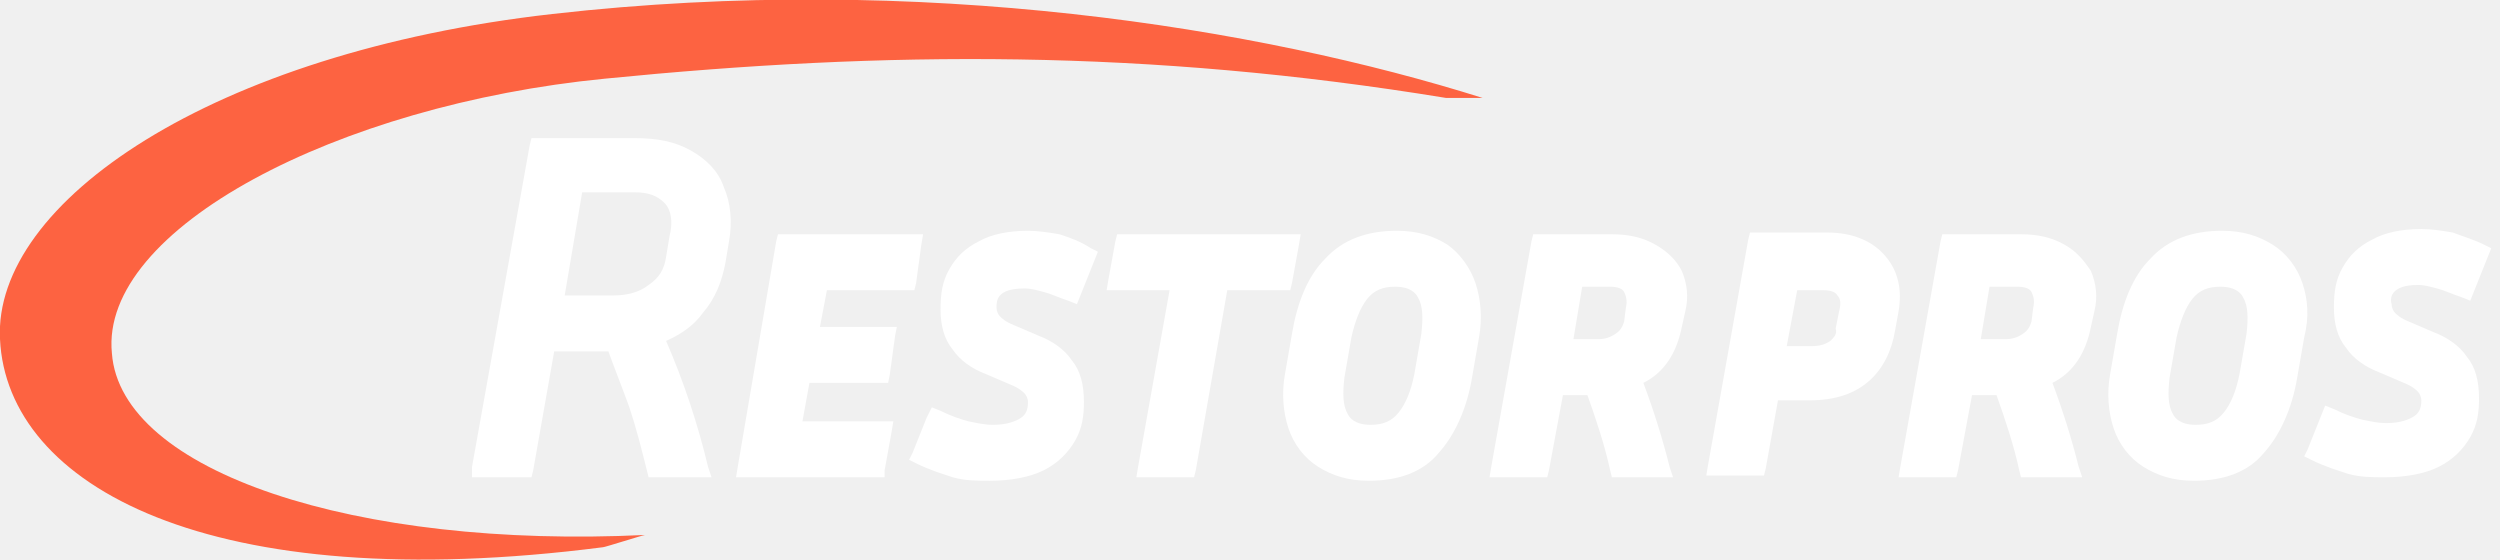
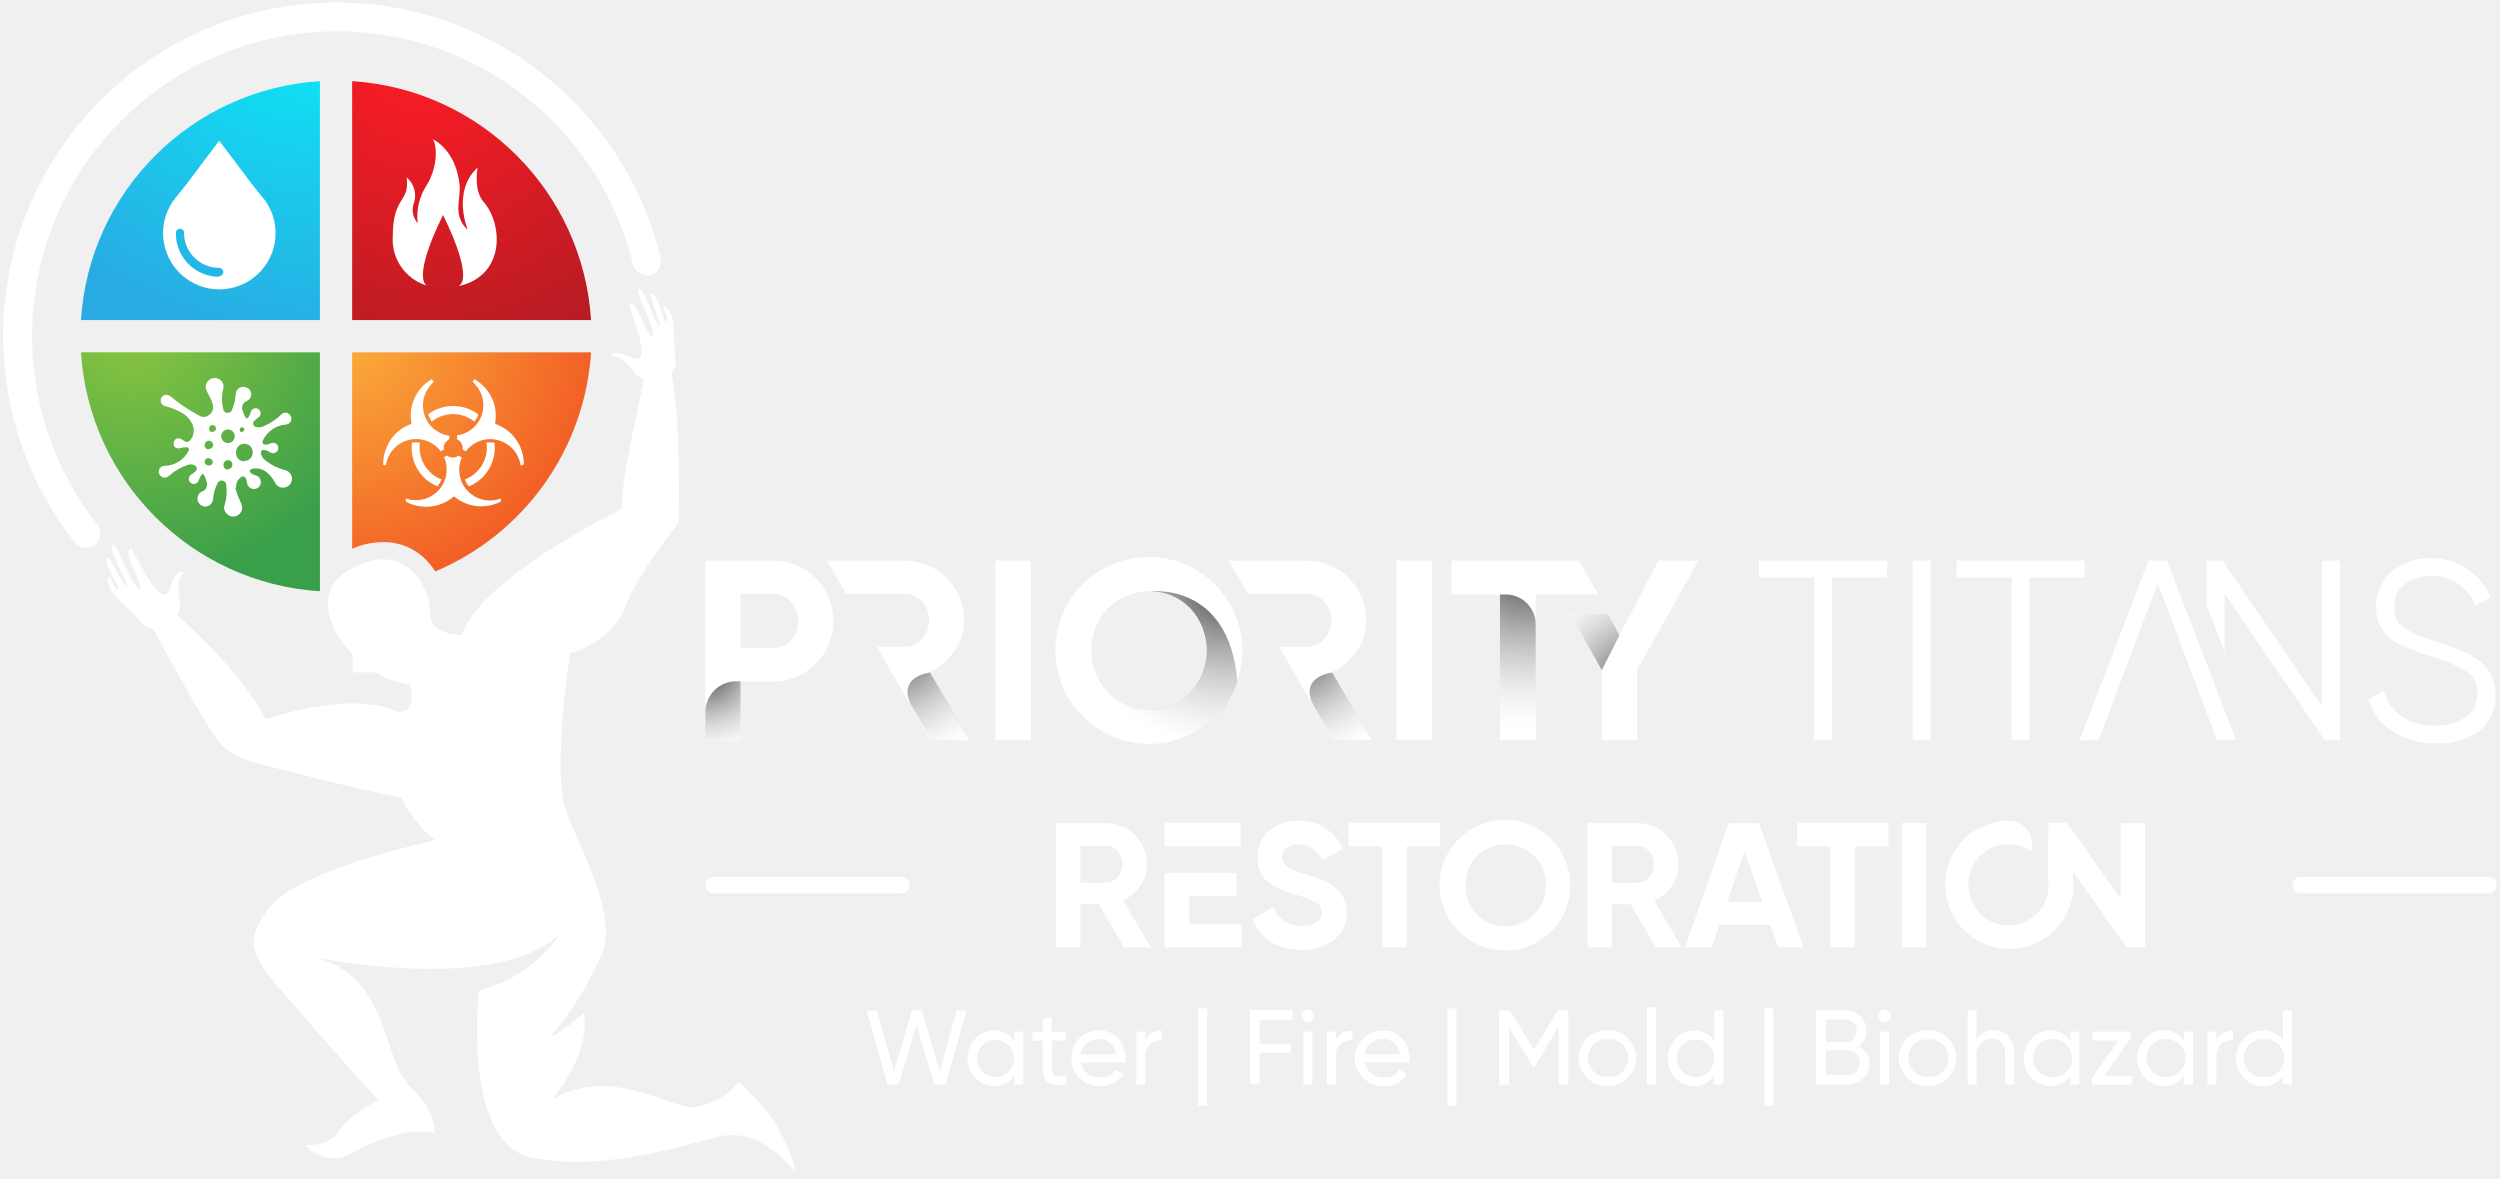
- <svg xmlns="http://www.w3.org/2000/svg" version="1.1" id="Layer_1" x="0px" y="0px" viewBox="0 0 143 32" style="enable-background:new 0 0 143 32;" xml:space="preserve">
-   <style type="text/css">
- 	.st0{fill:#FD6341;}
- 	.st1{fill:#FFFFFF;}
- </style>
-   <g>
-     <path class="st0" d="M31.6,0.8C12.1,3-0.4,11.6,0,19.4c0.4,8.4,12,14.8,34.5,11.9c0.1,0,2.3-0.7,2.4-0.7C20.4,31.4,6.9,27,6.4,20.2   C5.7,13.1,19.3,6,34.6,4.5c16.1-1.6,31-1.7,48.1,1.1h2.1C72.1,1.6,52.7-1.6,31.6,0.8z" />
-     <g>
-       <path class="st1" d="M39.5,8.6c-0.9-0.5-1.9-0.7-3.2-0.7h-5.5h-0.4l-0.1,0.4L27,26.7v0.6h0.6H30h0.4l0.1-0.4l1.2-6.8h3.1    c0.4,1.1,0.8,2.1,1.2,3.2c0.4,1.2,0.7,2.4,1,3.6l0.1,0.4h0.4H40h0.7l-0.2-0.6c-0.6-2.5-1.4-4.9-2.4-7.2c0.9-0.4,1.6-0.9,2.1-1.6    c0.7-0.8,1.1-1.8,1.3-2.9l0.2-1.2c0.2-1.1,0.1-2.2-0.3-3.1C41.1,9.8,40.4,9.1,39.5,8.6z M38.1,14.7c-0.1,0.7-0.4,1.2-1,1.6    c-0.5,0.4-1.2,0.6-2,0.6h-2.8l1-5.9h3c0.8,0,1.3,0.2,1.7,0.6c0.4,0.4,0.5,1.1,0.3,1.9L38.1,14.7z" />
-       <path class="st1" d="M60.6,13.4c-0.6-0.1-1.2-0.2-1.8-0.2c-1.1,0-2.1,0.2-2.8,0.6c-0.8,0.4-1.3,0.9-1.7,1.6    c-0.4,0.7-0.5,1.4-0.5,2.3s0.2,1.7,0.7,2.3c0.4,0.6,1.1,1.1,1.9,1.4l1.4,0.6c0.5,0.2,0.7,0.4,0.8,0.5s0.2,0.3,0.2,0.5    c0,0.4-0.1,0.7-0.4,0.9c-0.3,0.2-0.8,0.4-1.6,0.4c-0.5,0-0.9-0.1-1.4-0.2c-0.4-0.1-1-0.3-1.6-0.6l-0.5-0.2L53,23.9l-0.8,2L52,26.3    l0.4,0.2c0.8,0.4,1.5,0.6,2.1,0.8c0.7,0.2,1.4,0.2,2.1,0.2c1.2,0,2.3-0.2,3.1-0.6s1.4-1,1.8-1.7c0.4-0.7,0.5-1.4,0.5-2.2    c0-1-0.2-1.8-0.7-2.4c-0.4-0.6-1.1-1.1-1.9-1.4L58,18.6c-0.5-0.2-0.7-0.4-0.8-0.5S57,17.8,57,17.6c0-0.4,0-1.1,1.6-1.1    c0.4,0,0.7,0.1,1.1,0.2c0.4,0.1,0.8,0.3,1.4,0.5l0.5,0.2l0.2-0.5l0.8-2l0.2-0.5l-0.4-0.2C61.8,13.8,61.2,13.6,60.6,13.4z" />
-       <polygon class="st1" points="73.8,16.6 73.9,16.2 74.3,14 74.4,13.4 73.8,13.4 64.3,13.4 63.9,13.4 63.8,13.8 63.4,16 63.3,16.6     63.9,16.6 66.9,16.6 65.1,26.7 65,27.3 65.6,27.3 67.9,27.3 68.3,27.3 68.4,26.9 70.2,16.6 73.4,16.6   " />
-       <path class="st1" d="M82.8,14c-0.8-0.5-1.7-0.8-2.9-0.8c-1.7,0-3.1,0.5-4.1,1.6c-1,1-1.6,2.5-1.9,4.3l-0.4,2.3    c-0.2,1.1-0.1,2.2,0.2,3.1c0.3,0.9,0.9,1.7,1.7,2.2c0.8,0.5,1.7,0.8,2.9,0.8c1.7,0,3.1-0.5,4-1.6c0.9-1,1.6-2.5,1.9-4.3l0.4-2.3    c0.2-1.1,0.1-2.2-0.2-3.1C84.1,15.3,83.5,14.5,82.8,14z M80.9,21.4c-0.2,1-0.5,1.7-0.9,2.2s-0.9,0.7-1.6,0.7    c-0.9,0-1.2-0.4-1.3-0.6c-0.3-0.5-0.3-1.2-0.2-2.1l0.4-2.3c0.2-0.9,0.5-1.7,0.9-2.2s0.9-0.7,1.6-0.7c0.9,0,1.2,0.4,1.3,0.6    c0.3,0.5,0.3,1.2,0.2,2.1L80.9,21.4z" />
-       <path class="st1" d="M94.7,14c-0.7-0.4-1.5-0.6-2.5-0.6h-4.1h-0.4l-0.1,0.4l-2.3,12.9l-0.1,0.6h0.6h2.3h0.4l0.1-0.4l0.8-4.3h1.4    c0.5,1.4,1,2.9,1.3,4.3l0.1,0.4h0.4h2.5h0.6l-0.2-0.6c-0.4-1.6-0.9-3.2-1.5-4.8c1.2-0.6,1.9-1.7,2.2-3.2l0.2-0.9    c0.2-0.8,0.1-1.6-0.2-2.3C95.9,14.9,95.4,14.4,94.7,14z M92.9,18.4c-0.1,0.3-0.2,0.5-0.5,0.7s-0.6,0.3-1,0.3H90l0.5-3h1.6    c0.4,0,0.7,0.1,0.8,0.3c0.1,0.2,0.2,0.5,0.1,0.9L92.9,18.4z" />
-       <path class="st1" d="M107.8,14.6c-0.7-0.8-1.8-1.3-3.3-1.3h-4h-0.4l-0.1,0.4l-2.3,12.9l-0.1,0.6h0.6h2.3h0.4l0.1-0.4l0.7-3.9h1.8    c1.5,0,2.6-0.4,3.4-1.1s1.3-1.7,1.5-2.9l0.2-1.1C108.8,16.6,108.6,15.5,107.8,14.6z M104.7,19.5c-0.3,0.2-0.6,0.3-1.1,0.3h-1.4    l0.6-3.2h1.5c0.4,0,0.7,0.1,0.8,0.3c0.2,0.2,0.2,0.5,0.1,0.9l-0.2,1C105.1,19.1,104.9,19.3,104.7,19.5z" />
-       <path class="st1" d="M118.1,14c-0.7-0.4-1.5-0.6-2.5-0.6h-4.1h-0.4l-0.1,0.4l-2.3,12.9l-0.1,0.6h0.6h2.3h0.4l0.1-0.4l0.8-4.3h1.4    c0.5,1.4,1,2.9,1.3,4.3l0.1,0.4h0.4h2.5h0.6l-0.2-0.6c-0.4-1.6-0.9-3.2-1.5-4.8c1.2-0.6,1.9-1.7,2.2-3.2l0.2-0.9    c0.2-0.8,0.1-1.6-0.2-2.3C119.2,14.9,118.8,14.4,118.1,14z M116.2,18.4c-0.1,0.3-0.2,0.5-0.5,0.7s-0.6,0.3-1,0.3h-1.4l0.5-3h1.6    c0.4,0,0.7,0.1,0.8,0.3c0.1,0.2,0.2,0.5,0.1,0.9L116.2,18.4z" />
-       <path class="st1" d="M131.7,16.2c-0.3-0.9-0.9-1.7-1.7-2.2s-1.7-0.8-2.9-0.8c-1.7,0-3.1,0.5-4.1,1.6c-1,1-1.6,2.5-1.9,4.3    l-0.4,2.3c-0.2,1.1-0.1,2.2,0.2,3.1c0.3,0.9,0.9,1.7,1.7,2.2c0.8,0.5,1.7,0.8,2.9,0.8c1.7,0,3.1-0.5,4-1.6c0.9-1,1.6-2.5,1.9-4.3    l0.4-2.3C132.1,18.1,132,17.1,131.7,16.2z M128.1,21.4c-0.2,1-0.5,1.7-0.9,2.2s-0.9,0.7-1.6,0.7c-0.9,0-1.2-0.4-1.3-0.6    c-0.3-0.5-0.3-1.2-0.2-2.1l0.4-2.3c0.2-0.9,0.5-1.7,0.9-2.2s0.9-0.7,1.6-0.7c0.9,0,1.2,0.4,1.3,0.6c0.3,0.5,0.3,1.2,0.2,2.1    L128.1,21.4z" />
-       <path class="st1" d="M138.3,16.3c0.4,0,0.7,0.1,1.1,0.2c0.4,0.1,0.8,0.3,1.4,0.5l0.5,0.2l0.2-0.5l0.8-2l0.2-0.5l-0.4-0.2    c-0.6-0.3-1.3-0.5-1.8-0.7c-0.6-0.1-1.2-0.2-1.8-0.2c-1.1,0-2.1,0.2-2.8,0.6c-0.8,0.4-1.3,0.9-1.7,1.6c-0.4,0.7-0.5,1.4-0.5,2.3    s0.2,1.7,0.7,2.3c0.4,0.6,1.1,1.1,1.9,1.4l1.4,0.6c0.5,0.2,0.7,0.4,0.8,0.5s0.2,0.3,0.2,0.5c0,0.4-0.1,0.7-0.4,0.9    c-0.3,0.2-0.8,0.4-1.6,0.4c-0.5,0-0.9-0.1-1.4-0.2c-0.4-0.1-1-0.3-1.6-0.6l-0.5-0.2l-0.2,0.5l-0.8,2l-0.2,0.4l0.4,0.2    c0.8,0.4,1.5,0.6,2.1,0.8c0.7,0.2,1.4,0.2,2.1,0.2c1.2,0,2.3-0.2,3.1-0.6s1.4-1,1.8-1.7c0.4-0.7,0.5-1.4,0.5-2.2    c0-1-0.2-1.8-0.7-2.4c-0.4-0.6-1.1-1.1-1.9-1.4l-1.4-0.6c-0.5-0.2-0.7-0.4-0.8-0.5s-0.2-0.3-0.2-0.5    C136.7,17.1,136.7,16.3,138.3,16.3z" />
-       <polygon class="st1" points="51.8,16.6 52.3,16.6 52.4,16.2 52.7,14 52.8,13.4 52.2,13.4 44.9,13.4 44.5,13.4 44.4,13.8     42.2,26.7 42.1,27.3 42.7,27.3 50.1,27.3 50.6,27.3 50.6,26.9 51,24.7 51.1,24.1 50.5,24.1 45.9,24.1 46.3,21.9 50.3,21.9     50.8,21.9 50.9,21.4 51.2,19.2 51.3,18.7 50.7,18.7 46.9,18.7 47.3,16.6   " />
-     </g>
-   </g>
+ <svg xmlns="http://www.w3.org/2000/svg" xmlns:xlink="http://www.w3.org/1999/xlink" id="Layer_1" data-name="Layer 1" viewBox="0 0 280 132">
+   <defs>
+     <style>.cls-1{fill:#fff;}.cls-2{fill:url(#radial-gradient);}.cls-3{fill:url(#radial-gradient-2);}.cls-4{fill:url(#radial-gradient-3);}.cls-5{fill:url(#radial-gradient-4);}.cls-6{fill:url(#radial-gradient-5);}.cls-7{fill:url(#radial-gradient-6);}.cls-8{fill:url(#radial-gradient-7);}.cls-9{fill:url(#radial-gradient-8);}.cls-10{fill:url(#radial-gradient-9);}.cls-11{fill:url(#radial-gradient-10);}</style>
+     <radialGradient id="radial-gradient" cx="47.09" cy="5.97" r="42.11" gradientUnits="userSpaceOnUse">
+       <stop offset="0" stop-color="#ff1c24" />
+       <stop offset="1" stop-color="#a71c24" />
+     </radialGradient>
+     <radialGradient id="radial-gradient-2" cx="38.52" cy="37.11" r="30.26" gradientUnits="userSpaceOnUse">
+       <stop offset="0" stop-color="#fbb03b" />
+       <stop offset="1" stop-color="#f15a24" />
+     </radialGradient>
+     <radialGradient id="radial-gradient-3" cx="37.76" cy="-9.66" r="48.45" gradientUnits="userSpaceOnUse">
+       <stop offset="0" stop-color="aqua" />
+       <stop offset="1" stop-color="#29abe2" />
+     </radialGradient>
+     <radialGradient id="radial-gradient-4" cx="14.86" cy="36.46" r="28.97" gradientUnits="userSpaceOnUse">
+       <stop offset="0" stop-color="#8cc63f" />
+       <stop offset="1" stop-color="#399f4a" />
+     </radialGradient>
+     <radialGradient id="radial-gradient-5" cx="79.14" cy="74.99" r="9.82" gradientUnits="userSpaceOnUse">
+       <stop offset="0" stop-color="#333" />
+       <stop offset="1" stop-color="#ccc" stop-opacity="0" />
+     </radialGradient>
+     <radialGradient id="radial-gradient-6" cx="99.97" cy="71.96" r="13.52" xlink:href="#radial-gradient-5" />
+     <radialGradient id="radial-gradient-7" cx="145.01" cy="71.96" r="13.52" xlink:href="#radial-gradient-5" />
+     <radialGradient id="radial-gradient-8" cx="137.41" cy="64.93" r="18.93" xlink:href="#radial-gradient-5" />
+     <radialGradient id="radial-gradient-9" cx="183.8" cy="76.95" r="13.02" xlink:href="#radial-gradient-5" />
+     <radialGradient id="radial-gradient-10" cx="170.97" cy="62.57" r="18.92" xlink:href="#radial-gradient-5" />
+   </defs>
+   <path class="cls-1" d="M99.39,121.47l-2.32-8.3h1.16l1.9,6.83,2-6.83h1.12l2,6.83,1.9-6.83h1.09l-2.31,8.3h-1.28l-2-6.65-2,6.65Z" />
+   <path class="cls-1" d="M113.6,115.54h1v5.93h-1v-1a2.51,2.51,0,0,1-2.24,1.17,2.82,2.82,0,0,1-2.12-.91,3.2,3.2,0,0,1,0-4.41,2.82,2.82,0,0,1,2.12-.91,2.51,2.51,0,0,1,2.24,1.17Zm-2.11,5.09A2.08,2.08,0,1,0,110,120,2,2,0,0,0,111.49,120.63Z" />
+   <path class="cls-1" d="M119.42,116.54h-1.58v3.21a.92.92,0,0,0,.17.62.71.71,0,0,0,.53.19c.24,0,.53,0,.88,0v.93a3.07,3.07,0,0,1-2-.22,1.65,1.65,0,0,1-.63-1.5v-3.21h-1.17v-1h1.17v-1.35l1-.31v1.66h1.58Z" />
+   <path class="cls-1" d="M121.06,119a1.94,1.94,0,0,0,.73,1.23,2.29,2.29,0,0,0,1.42.44,1.84,1.84,0,0,0,1.7-.87l.88.5a2.91,2.91,0,0,1-2.61,1.34,3.09,3.09,0,0,1-2.29-.88,3,3,0,0,1-.88-2.23,3.08,3.08,0,0,1,.86-2.23,3,3,0,0,1,2.24-.89,2.74,2.74,0,0,1,2.13.92,3.19,3.19,0,0,1,.82,2.21,3.67,3.67,0,0,1,0,.46Zm2-2.62a2,2,0,0,0-1.37.47,2,2,0,0,0-.68,1.25h4a2,2,0,0,0-.66-1.28A1.93,1.93,0,0,0,123.11,116.36Z" />
+   <path class="cls-1" d="M128.28,116.54a1.84,1.84,0,0,1,1.84-1.1v1.07a1.91,1.91,0,0,0-1.3.41,1.71,1.71,0,0,0-.54,1.41v3.14h-1v-5.93h1Z" />
+   <path class="cls-1" d="M134.2,123.84v-10.9h1v10.9Z" />
+   <path class="cls-1" d="M144.74,114.22h-3.67v2.69h3.52v1h-3.52v3.52H140v-8.3h4.77Z" />
+   <path class="cls-1" d="M146.5,114.47a.7.7,0,0,1-.7-.69.68.68,0,0,1,.2-.49.66.66,0,0,1,.5-.21.63.63,0,0,1,.48.21.64.64,0,0,1,.2.49.62.62,0,0,1-.2.48A.63.63,0,0,1,146.5,114.47Zm-.52,7v-5.93h1v5.93Z" />
+   <path class="cls-1" d="M149.61,116.54a1.85,1.85,0,0,1,1.85-1.1v1.07a1.9,1.9,0,0,0-1.3.41,1.68,1.68,0,0,0-.55,1.41v3.14h-1v-5.93h1Z" />
+   <path class="cls-1" d="M152.87,119a1.94,1.94,0,0,0,.73,1.23,2.26,2.26,0,0,0,1.41.44,1.84,1.84,0,0,0,1.71-.87l.88.5a2.91,2.91,0,0,1-2.61,1.34,3.09,3.09,0,0,1-2.29-.88,3.11,3.11,0,0,1,2.22-5.35,2.74,2.74,0,0,1,2.13.92,3.19,3.19,0,0,1,.82,2.21,2.45,2.45,0,0,1,0,.46Zm2-2.62a2,2,0,0,0-1.37.47,2,2,0,0,0-.68,1.25h4a2,2,0,0,0-.67-1.28A1.9,1.9,0,0,0,154.92,116.36Z" />
+   <path class="cls-1" d="M162.12,123.84v-10.9h1v10.9Z" />
+   <path class="cls-1" d="M175.65,113.17v8.3h-1.09V115l-2.71,4.51h-.14L169,115v6.49h-1.1v-8.3h1.25l2.65,4.41,2.63-4.41Z" />
+   <path class="cls-1" d="M182.32,120.72a3,3,0,0,1-2.21.9,3.12,3.12,0,1,1,0-6.23,3,3,0,0,1,2.21.9,3.15,3.15,0,0,1,0,4.43Zm-2.21-.11a2.11,2.11,0,1,0,0-4.21,2.11,2.11,0,1,0,0,4.21Z" />
+   <path class="cls-1" d="M184.45,121.47v-8.65h1v8.65Z" />
+   <path class="cls-1" d="M192,113.17h1v8.3h-1v-1a2.51,2.51,0,0,1-2.23,1.17,2.85,2.85,0,0,1-2.13-.91,3.23,3.23,0,0,1,0-4.41,2.85,2.85,0,0,1,2.13-.91,2.51,2.51,0,0,1,2.23,1.17Zm-2.1,7.46a2,2,0,0,0,1.5-.61,2.21,2.21,0,0,0,0-3,2.15,2.15,0,0,0-3,0,2.21,2.21,0,0,0,0,3A2.06,2.06,0,0,0,189.86,120.63Z" />
+   <path class="cls-1" d="M197.63,123.84v-10.9h1v10.9Z" />
+   <path class="cls-1" d="M208.14,117.17a2.2,2.2,0,0,1,.9.78,2,2,0,0,1,.34,1.17,2.22,2.22,0,0,1-.7,1.67,2.37,2.37,0,0,1-1.71.68H203.4v-8.3h3.31a2.27,2.27,0,0,1,1.65.66,2.14,2.14,0,0,1,.68,1.61A2,2,0,0,1,208.14,117.17Zm-1.43-3H204.5v2.54h2.21a1.16,1.16,0,0,0,.88-.37,1.22,1.22,0,0,0,.36-.9,1.2,1.2,0,0,0-.37-.89A1.17,1.17,0,0,0,206.71,114.2Zm.26,6.24a1.24,1.24,0,0,0,.94-.39,1.37,1.37,0,0,0,.38-1,1.28,1.28,0,0,0-.39-1,1.24,1.24,0,0,0-.93-.39H204.5v2.69Z" />
+   <path class="cls-1" d="M211.1,114.47a.7.7,0,0,1-.7-.69.68.68,0,0,1,.2-.49.66.66,0,0,1,.5-.21.63.63,0,0,1,.48.21.64.64,0,0,1,.2.49.62.62,0,0,1-.2.48A.63.63,0,0,1,211.1,114.47Zm-.52,7v-5.93h1v5.93Z" />
+   <path class="cls-1" d="M218.18,120.72a3,3,0,0,1-2.21.9,3.12,3.12,0,1,1,0-6.23,3,3,0,0,1,2.21.9,3.15,3.15,0,0,1,0,4.43Zm-2.21-.11a2.11,2.11,0,1,0,0-4.21,2.11,2.11,0,1,0,0,4.21Z" />
+   <path class="cls-1" d="M223.26,115.39a2.18,2.18,0,0,1,1.67.66,2.47,2.47,0,0,1,.63,1.78v3.64h-1v-3.58a1.53,1.53,0,0,0-.39-1.12,1.46,1.46,0,0,0-1.08-.4,1.66,1.66,0,0,0-1.24.48,2,2,0,0,0-.48,1.48v3.14h-1v-8.3h1v3.23A2.1,2.1,0,0,1,223.26,115.39Z" />
+   <path class="cls-1" d="M231.9,115.54h1v5.93h-1v-1a2.51,2.51,0,0,1-2.24,1.17,2.82,2.82,0,0,1-2.12-.91,3.2,3.2,0,0,1,0-4.41,2.82,2.82,0,0,1,2.12-.91,2.51,2.51,0,0,1,2.24,1.17Zm-2.11,5.09a2.13,2.13,0,1,0,0-4.25,2,2,0,0,0-1.49.61,2.19,2.19,0,0,0,0,3A2,2,0,0,0,229.79,120.63Z" />
+   <path class="cls-1" d="M235.67,120.48h3.16v1h-4.56v-.7l3-4.24h-2.9v-1h4.31v.68Z" />
+   <path class="cls-1" d="M244.61,115.54h1v5.93h-1v-1a2.51,2.51,0,0,1-2.24,1.17,2.83,2.83,0,0,1-2.12-.91,3.2,3.2,0,0,1,0-4.41,2.83,2.83,0,0,1,2.12-.91,2.51,2.51,0,0,1,2.24,1.17Zm-2.11,5.09a2.13,2.13,0,1,0,0-4.25A2,2,0,0,0,241,117a2.21,2.21,0,0,0,0,3A2,2,0,0,0,242.5,120.63Z" />
+   <path class="cls-1" d="M248.24,116.54a1.84,1.84,0,0,1,1.84-1.1v1.07a1.9,1.9,0,0,0-1.3.41,1.71,1.71,0,0,0-.54,1.41v3.14h-1v-5.93h1Z" />
+   <path class="cls-1" d="M255.68,113.17h1v8.3h-1v-1a2.52,2.52,0,0,1-2.24,1.17,2.82,2.82,0,0,1-2.12-.91,3.2,3.2,0,0,1,0-4.41,2.82,2.82,0,0,1,2.12-.91,2.52,2.52,0,0,1,2.24,1.17Zm-2.11,7.46a2.13,2.13,0,1,0,0-4.25,2.13,2.13,0,1,0,0,4.25Z" />
+   <path class="cls-2" d="M39.44,35.85H66.2A28.63,28.63,0,0,0,39.44,9.09Z" />
+   <path class="cls-3" d="M43,60.72a6.55,6.55,0,0,1,4.74,2A8.18,8.18,0,0,1,48.75,64,28.64,28.64,0,0,0,66.2,39.46H39.44v22A8.75,8.75,0,0,1,43,60.72Z" />
+   <path class="cls-4" d="M35.83,35.85V9.09A28.62,28.62,0,0,0,9.07,35.85Z" />
+   <path class="cls-5" d="M35.83,39.46H9.07A28.62,28.62,0,0,0,35.83,66.22Z" />
+   <path class="cls-1" d="M29.43,22.13c-.44-.54-.89-1.08-1.31-1.64l-3.57-4.73L21,20.48c-.43.57-.88,1.11-1.32,1.65a6.3,6.3,0,1,0,9.77,0ZM24.55,31a4.85,4.85,0,0,1-4.85-4.85.46.46,0,1,1,.91,0A3.93,3.93,0,0,0,24.55,30a.46.46,0,0,1,0,.92Z" />
+   <path class="cls-1" d="M54.16,22.61c-1.16-1.32-.67-3.85-.67-3.85-2.92,2.72-1.09,7-1.09,7-1.78-1.65-.75-3.51-.93-5.07-.43-4-3-5.1-3-5.1.46.58.63,3.06-.69,5.16A6.49,6.49,0,0,0,46.78,25a2.3,2.3,0,0,1-.37-2.42,2.66,2.66,0,0,0-.87-2.71c.4,2.85-1.55,2-1.55,6.62A5.38,5.38,0,0,0,47.85,32s-1.88-.47,1.77-7.93C53.26,31.54,51.39,32,51.39,32h.17C56.66,30.71,56.28,25,54.16,22.61Z" />
+   <path class="cls-1" d="M26.36,54.63c.08.27.14.55.24.81s.35.75.48,1.14a1,1,0,0,1-.66,1.23.94.94,0,0,1-1-.26.89.89,0,0,1-.26-1,4.93,4.93,0,0,0,.18-2.19c0-.3-.17-.48-.41-.53a.51.51,0,0,0-.58.33,4.41,4.41,0,0,0-.48,1.66.93.93,0,0,1-.67.89.89.89,0,0,1-.62-1.65.84.84,0,0,0,.54-1.17,4.29,4.29,0,0,0-.23-.63c-.08-.19-.26-.21-.37,0a1.8,1.8,0,0,0-.25.5.57.57,0,0,1-1.11,0,.59.59,0,0,1,.33-.66,2.22,2.22,0,0,0,.45-.36.39.39,0,0,0-.18-.64,1,1,0,0,0-.83,0,6.3,6.3,0,0,0-2.05,1.23.65.65,0,0,1-.78.07.67.67,0,0,1-.31-.7.63.63,0,0,1,.6-.52,3.17,3.17,0,0,0,2.26-1,3,3,0,0,0,.48-.71.25.25,0,0,0-.22-.38,2,2,0,0,0-.69.09.59.59,0,0,1-.69-.17.66.66,0,0,1,.08-.77.55.55,0,0,1,.76,0l.07,0c.48.45.78.29,1.06-.22a1.64,1.64,0,0,0,0-1.59,2.78,2.78,0,0,0-1-1.12,7.25,7.25,0,0,0-1.95-.81A.65.65,0,0,1,18,44.8a.63.63,0,0,1,.59-.58.82.82,0,0,1,.51.17,17.43,17.43,0,0,0,3.22,2.16.93.93,0,0,0,1.12-.09,1.08,1.08,0,0,0,.39-1.18,4.41,4.41,0,0,0-.32-.78c-.13-.28-.29-.55-.41-.83a1,1,0,0,1,1.44-1.2A.94.94,0,0,1,25,43.55,4.76,4.76,0,0,0,25,45.8a.49.49,0,0,0,.41.44.51.51,0,0,0,.56-.31,4.75,4.75,0,0,0,.42-1.82A.88.88,0,0,1,28.12,44a.87.87,0,0,1-.44.9.82.82,0,0,0-.48,1.16,5,5,0,0,0,.26.64c.1.19.28.21.39,0a2.31,2.31,0,0,0,.22-.51.58.58,0,0,1,.54-.47.56.56,0,0,1,.56.41.58.58,0,0,1-.28.66,2.12,2.12,0,0,0-.45.4.38.38,0,0,0,.21.62,1.15,1.15,0,0,0,.87-.07,6.54,6.54,0,0,0,2-1.33.63.63,0,0,1,.79-.09.68.68,0,0,1,.31.72.66.66,0,0,1-.62.51,3.13,3.13,0,0,0-2.53,1.72c-.18.33,0,.55.34.53a1.57,1.57,0,0,0,.47-.13.61.61,0,0,1,.75.12.6.6,0,0,1,.07.67.61.61,0,0,1-.89.17,1.55,1.55,0,0,0-.58-.24c-.29-.06-.47.17-.39.46a1.25,1.25,0,0,0,.48.71,5.75,5.75,0,0,0,2.17,1.08,1,1,0,1,1-1.1,1.4,3.68,3.68,0,0,0-.92-1.15,1.92,1.92,0,0,0-1.61-.39.43.43,0,0,0-.29.21c0,.08.07.24.15.3a1.35,1.35,0,0,0,.47.22.79.79,0,0,1,.62.88.78.78,0,0,1-.8.66.79.79,0,0,1-.75-.76,1.14,1.14,0,0,0-.16-.48.34.34,0,0,0-.54-.06,1.27,1.27,0,0,0-.51,1.13Zm1-3a.94.94,0,0,0,.94-1,.93.93,0,0,0-1.86,0A.94.94,0,0,0,27.34,51.68Zm-2.59-2.76a.79.79,0,0,0,.75.76.78.78,0,0,0,.77-.77.76.76,0,0,0-1.52,0Zm.76,3.68a.51.51,0,0,0,.5-.51.5.5,0,0,0-.5-.5.5.5,0,0,0-.5.5A.5.5,0,0,0,25.51,52.6Zm-2.13-2.26a.5.5,0,0,0,.47-.42.49.49,0,0,0-.45-.51.48.48,0,0,0-.49.42A.46.46,0,0,0,23.38,50.34Zm0,1a.47.47,0,0,0-.48.45.47.47,0,0,0,.93,0A.47.47,0,0,0,23.39,51.34Zm.4-2.93a.38.38,0,1,0-.37-.39A.37.37,0,0,0,23.79,48.41Zm3.3,0a.25.25,0,0,0,.26-.24.24.24,0,0,0-.24-.26.24.24,0,0,0-.26.24C26.84,48.31,26.94,48.39,27.09,48.41Z" />
+   <path class="cls-1" d="M52.13,50.53l-.31-.19s0-.07,0-.1a1.05,1.05,0,0,0-.56-1,.12.12,0,0,1-.07-.12c0-.11,0-.25,0-.33s.2-.05.3-.08a3.41,3.41,0,0,0,1.73-5.65c-.11-.12-.2-.24-.3-.36l.23-.22a4.79,4.79,0,0,1,2,2.23,4.67,4.67,0,0,1,.31,2.64c0,.09,0,.13.1.16a4.73,4.73,0,0,1,3.1,4.22.76.76,0,0,0,0,.15c0,.17,0,.17-.16.21l-.19.05a3.43,3.43,0,0,0-6.13-1.6Z" />
+   <path class="cls-1" d="M49.35,50.53a3.43,3.43,0,0,0-6.13,1.6l-.31-.08a.13.13,0,0,1,0-.09,4.91,4.91,0,0,1,.51-2.13A4.64,4.64,0,0,1,46,47.5a.11.11,0,0,0,.08-.14A4.69,4.69,0,0,1,48.3,42.5l.06,0,.23.22c-.1.13-.2.25-.31.37a3.42,3.42,0,0,0,1.95,5.7c.07,0,.11,0,.1.1s0,0,0,0a.43.43,0,0,1-.22.46,1,1,0,0,0-.41.92s0,.07,0,.09Z" />
+   <path class="cls-1" d="M56.05,55.78c0,.1.05.2.07.3a.11.11,0,0,1,0,.08,4.53,4.53,0,0,1-1.71.52,4.69,4.69,0,0,1-3.56-1.09l0,0h0a4.79,4.79,0,0,1-5.41.59c0-.07,0-.13,0-.19s0-.11,0-.17a3.43,3.43,0,0,0,4.3-4.6l0,0,.32-.2a1.07,1.07,0,0,0,.54.22,1.05,1.05,0,0,0,.69-.17.11.11,0,0,1,.14,0l.29.18a3.43,3.43,0,0,0,4.3,4.6Z" />
+   <path class="cls-1" d="M52.07,53.7a3.84,3.84,0,0,0,2.42-4.15h.61c.29,0,.29,0,.31.32a4.7,4.7,0,0,1-2.82,4.58.12.12,0,0,1-.1,0A2.66,2.66,0,0,1,52.07,53.7Z" />
+   <path class="cls-1" d="M53.13,47.22a3.81,3.81,0,0,0-4.78,0l-.06-.08L48,46.52c0-.07,0-.11,0-.16a4.68,4.68,0,0,1,5.49,0,.13.13,0,0,1,.05.18A3.65,3.65,0,0,1,53.13,47.22Z" />
+   <path class="cls-1" d="M49,54.47a4.63,4.63,0,0,1-2.87-4.77c0-.09,0-.12.12-.13a2.91,2.91,0,0,1,.78,0,3.85,3.85,0,0,0,2.42,4.13A3.16,3.16,0,0,1,49,54.47Z" />
+   <path class="cls-1" d="M82.73,121.22A8.16,8.16,0,0,1,77.82,124c-2.83.26-9.16-4.75-16-.88,0,0,4.29-4.72,3.61-9.75a16.41,16.41,0,0,1-3.84,2.82,37.74,37.74,0,0,0,5.86-9.4c1.73-4.63-2.59-11.76-4.1-16.13s.48-17.47.48-17.47S68.45,72,70,68s6-9.42,6-9.42.33-11.38-.82-16.78a2,2,0,0,0,.47-1.55c-.28-2.54,0-3.95-.44-4.95-.54-1.33-1-.83-1-.83s.78,1.31.45,1.5-.45-.93-1-2.21S72.8,33,72.8,33s1.08,3.16,1.08,3.16.08.71-.42-.21S72,32.06,71.51,32.35s1.73,3.93,1.59,5.14S71.74,34.86,71,34.21s-.48.21-.48.21c1,3,2.42,6.63.12,5.58s-2.15,0-2.15,0,.72-.64,2.52,1.65l.06.07a2.46,2.46,0,0,0,1.06.76c-.59,3-2.63,11.44-2.48,14.51,0,0-15.81,7.68-17.9,14.13,0,0-3.62.15-3.6-2.58s-2.7-8.25-8.94-4.78c-3.93,2.18-2.7,6.5.28,9.55v2h2.58a9.26,9.26,0,0,0,3.79,1.32s1.1,3.11-1.26,3.12c-5.41-2.57-14.85.82-14.85.82C27.44,75.92,22,70.8,19.85,68.89a2.48,2.48,0,0,0,.28-1.58s0-.06,0-.09c-.51-3,.5-3.06.5-3.06s-.74-.87-1.53,1.61-2.59-1.11-4.21-4c0,0-.51-.76-.5.22s2.11,4.61,1.08,3.86-2.27-5-2.85-4.8,1.06,3,1.42,4-.13.46-.13.46-1.61-2.87-1.67-3c0,0-.7-.27-.05,1.19s1.36,2.19,1,2.31-.84-1.39-.84-1.39-.67,0,0,1.3c.48,1,1.74,1.81,3.51,3.81a2.06,2.06,0,0,0,1.3.7c1.42,2.64,5.42,10,7.06,12.29,2,2.8,6,3,9.47,4s11.24,2.61,11.24,2.61a13.85,13.85,0,0,0,3.8,4.78S33.63,97.3,30.2,101.61s-1.54,6,2.65,10.89,9.49,10.7,9.49,10.7-3.44,1.83-4.43,3.54-3.72,1.5-3.72,1.5a4.12,4.12,0,0,0,5.23.92c3.1-1.72,6.66-2.89,9.22-2.23,0,0,.44-2.26-2.74-5.28s-2.13-12.37-10.78-14.45c4.3.82,21.12,3.57,27.62-2.62a15.64,15.64,0,0,1-9.1,6.36s-2,17.18,6,18.73,16.82-1.35,20.51-2.3,6.4,1,9,3.9A18.75,18.75,0,0,0,82.73,121.22Z" />
+   <path class="cls-1" d="M72.05,30.76l-.16-.05a1.57,1.57,0,0,1-1-1.12,34.13,34.13,0,1,0-60,29.14,1.61,1.61,0,0,1-2.53,2A37.34,37.34,0,1,1,74,28.93,1.54,1.54,0,0,1,72.05,30.76Z" />
+   <path class="cls-1" d="M86.48,62.79a6.69,6.69,0,0,1,4.88,1.95,6.81,6.81,0,0,1,0,9.6,6.7,6.7,0,0,1-4.88,2H82.94v6.6H79V62.79Zm0,9.8a2.73,2.73,0,0,0,2.09-.88,3.24,3.24,0,0,0,0-4.35,2.75,2.75,0,0,0-2.09-.86H82.94v6.09Z" />
+   <path class="cls-1" d="M111.46,62.79h4V82.9h-4Z" />
+   <path class="cls-1" d="M136.08,80.28a10.49,10.49,0,0,1-14.81-14.86,10.49,10.49,0,0,1,14.81,14.86Zm-12-2.71a6.49,6.49,0,0,0,11.12-4.72,6.42,6.42,0,0,0-1.86-4.74,6.67,6.67,0,0,0-9.26,0,6.94,6.94,0,0,0,0,9.46Z" />
+   <path class="cls-1" d="M156.39,62.79h4V82.9h-4Z" />
+   <path class="cls-1" d="M176.83,62.79,179,66.58h-7V82.9h-4V66.58h-5.41V62.79Z" />
+   <path class="cls-1" d="M211.36,62.79v1.9h-6.18V82.9h-2V64.69H197v-1.9Z" />
+   <path class="cls-1" d="M214.23,62.79h2V82.9h-2Z" />
+   <path class="cls-1" d="M233.48,62.79v1.9h-6.17V82.9h-2V64.69h-6.17v-1.9Z" />
+   <path class="cls-1" d="M272.73,83.25A8.35,8.35,0,0,1,268,81.94a6.79,6.79,0,0,1-2.75-3.6l1.73-1a5.24,5.24,0,0,0,2,2.92,6.31,6.31,0,0,0,3.76,1,5.41,5.41,0,0,0,3.49-1,3.16,3.16,0,0,0,1.25-2.63,2.71,2.71,0,0,0-1.15-2.38,15.22,15.22,0,0,0-3.79-1.67A22.57,22.57,0,0,1,268.42,72a4.4,4.4,0,0,1-2.29-4,5,5,0,0,1,1.78-4,6.66,6.66,0,0,1,4.39-1.48,6.84,6.84,0,0,1,4.08,1.23,7.36,7.36,0,0,1,2.56,3.11l-1.69,1a5,5,0,0,0-4.95-3.33,4.68,4.68,0,0,0-3,.92,3.07,3.07,0,0,0-1.15,2.56,2.59,2.59,0,0,0,1,2.24,13.14,13.14,0,0,0,3.42,1.52l1.57.53c.31.11.77.28,1.38.52a9,9,0,0,1,1.33.63,12.44,12.44,0,0,1,1.05.75,3.24,3.24,0,0,1,.89,1,5.67,5.67,0,0,1,.49,1.15,4.84,4.84,0,0,1,.22,1.45,5,5,0,0,1-1.87,4.09A7.49,7.49,0,0,1,272.73,83.25Z" />
+   <path class="cls-1" d="M94.76,66.5h6.57a2.53,2.53,0,0,1,1.93.86,3,3,0,0,1,.8,2.1,3,3,0,0,1-.8,2.11,2.54,2.54,0,0,1-1.93.87h-3.1l3,5.23,3,5.23h4.28l-4.45-7.58a6.69,6.69,0,0,0,2.81-2.4A6.11,6.11,0,0,0,108,69.46a6.67,6.67,0,0,0-6.7-6.67H92.61Z" />
+   <polygon class="cls-1" points="185.75 62.79 181.37 71.16 180.13 68.77 175.88 68.77 179.4 75.06 179.4 82.91 183.34 82.91 183.34 75.06 190.23 62.79 185.75 62.79" />
+   <polygon class="cls-1" points="242.71 62.79 240.64 62.79 232.91 82.91 235.04 82.91 241.67 65.31 248.31 82.91 250.44 82.91 242.71 62.79" />
+   <polygon class="cls-1" points="260.09 62.79 260.09 79.13 248.91 62.79 247.16 62.79 247.16 67.81 249.17 73.05 249.17 66.53 260.38 82.91 262.1 82.91 262.1 62.79 260.09 62.79" />
+   <path class="cls-6" d="M82.94,76.3v6.6H79V79.76a3.46,3.46,0,0,1,3.46-3.46Z" />
+   <path class="cls-7" d="M104.15,75.32s-4,.46-1.91,4l2.08,3.56h4.28Z" />
+   <path class="cls-1" d="M139.8,66.5h6.57a2.5,2.5,0,0,1,1.92.86,2.94,2.94,0,0,1,.81,2.1,3,3,0,0,1-.81,2.11,2.51,2.51,0,0,1-1.92.87h-3.1l3,5.23,3.05,5.23h4.28l-4.45-7.58a6.75,6.75,0,0,0,2.81-2.4,6.1,6.1,0,0,0,1.06-3.46,6.66,6.66,0,0,0-6.69-6.67h-8.73Z" />
+   <path class="cls-8" d="M149.19,75.32s-4,.46-1.91,4l2.08,3.56h4.28Z" />
+   <path class="cls-9" d="M128.67,66.24a6.28,6.28,0,0,1,4.63,1.87,6.94,6.94,0,0,1,0,9.46,6.31,6.31,0,0,1-4.63,1.86,6.42,6.42,0,0,1-3.81-1.17l-.88,4a10.27,10.27,0,0,0,4.69,1.07,10.11,10.11,0,0,0,7.41-3,10,10,0,0,0,2.51-4C137.64,65,128.67,66.24,128.67,66.24Z" />
+   <polygon class="cls-10" points="181.37 71.16 179.4 75.06 175.88 68.77 180.13 68.77 181.37 71.16" />
+   <path class="cls-11" d="M172,70v13h-4V66.58h.6A3.36,3.36,0,0,1,172,70Z" />
+   <path class="cls-1" d="M125.88,106.1l-2.82-4.83H121v4.83h-2.74V92.18h5.57a4.61,4.61,0,0,1,4.63,4.61,4.26,4.26,0,0,1-.73,2.4,4.63,4.63,0,0,1-1.95,1.66l3.08,5.25ZM121,94.74v4.12h2.83a1.72,1.72,0,0,0,1.33-.61,2.08,2.08,0,0,0,.56-1.46,2.06,2.06,0,0,0-.56-1.45,1.74,1.74,0,0,0-1.33-.6Z" />
+   <path class="cls-1" d="M145.75,106.38a6.19,6.19,0,0,1-3.48-.93,5,5,0,0,1-2-2.51l2.35-1.37a3.13,3.13,0,0,0,3.2,2.12,2.8,2.8,0,0,0,1.69-.41,1.29,1.29,0,0,0,.54-1.06,1.27,1.27,0,0,0-.66-1.14,10.15,10.15,0,0,0-2.34-.89,15.11,15.11,0,0,1-1.59-.55,7.17,7.17,0,0,1-1.29-.75,3,3,0,0,1-1-1.18,3.85,3.85,0,0,1-.34-1.68,3.74,3.74,0,0,1,1.34-3,4.87,4.87,0,0,1,3.23-1.12,5.4,5.4,0,0,1,3,.82,5.62,5.62,0,0,1,2,2.3l-2.31,1.33a2.79,2.79,0,0,0-2.67-1.79,2.1,2.1,0,0,0-1.34.39,1.24,1.24,0,0,0-.49,1,1.28,1.28,0,0,0,.55,1.06,7.63,7.63,0,0,0,2.1.88l1,.31.9.34A5.57,5.57,0,0,1,149,99a6.08,6.08,0,0,1,.7.54,2.57,2.57,0,0,1,.61.69,3.93,3.93,0,0,1,.36.87,3.85,3.85,0,0,1,.15,1.1,3.74,3.74,0,0,1-1.41,3.07A5.64,5.64,0,0,1,145.75,106.38Z" />
+   <path class="cls-1" d="M161.31,92.18V94.8h-3.76v11.3H154.8V94.8h-3.74V92.18Z" />
+   <path class="cls-1" d="M173.76,104.28a7.32,7.32,0,1,1,2.11-5.14A7,7,0,0,1,173.76,104.28Zm-8.33-1.87a4.5,4.5,0,0,0,7.7-3.27,4.41,4.41,0,0,0-1.3-3.28,4.59,4.59,0,0,0-6.4,0,4.78,4.78,0,0,0,0,6.55Z" />
+   <path class="cls-1" d="M185.44,106.1l-2.81-4.83h-2.08v4.83H177.8V92.18h5.57A4.63,4.63,0,0,1,188,96.79a4.27,4.27,0,0,1-.74,2.4,4.63,4.63,0,0,1-2,1.66l3.09,5.25Zm-4.89-11.36v4.12h2.82a1.76,1.76,0,0,0,1.34-.61,2.07,2.07,0,0,0,.55-1.46,2,2,0,0,0-.55-1.45,1.78,1.78,0,0,0-1.34-.6Z" />
+   <path class="cls-1" d="M199.17,106.1l-.89-2.51h-5.72l-.83,2.51h-3l4.88-13.92H197L202,106.1ZM193.46,101h3.92l-2-5.69Z" />
+   <path class="cls-1" d="M211.5,92.18V94.8h-3.76v11.3H205V94.8h-3.74V92.18Z" />
+   <path class="cls-1" d="M213,92.18h2.75V106.1H213Z" />
+   <path class="cls-1" d="M237.51,92.18h2.74V106.1h-2.09l-6-8.51v1.55h-2.74v-7h2.08l6,8.48Z" />
+   <path class="cls-1" d="M230.08,94a8.31,8.31,0,0,0-.63-.57v5.71a4.5,4.5,0,1,1-9,0,4.45,4.45,0,0,1,1.3-3.28,4.32,4.32,0,0,1,3.2-1.3,4.38,4.38,0,0,1,2.65.83v-.8A2.66,2.66,0,0,0,225,91.9h0a7.19,7.19,0,1,0,5.13,2.1Z" />
+   <polygon class="cls-1" points="133.2 94.8 138.47 94.8 138.97 94.8 138.97 92.17 130.45 92.17 130.45 94.8 133.2 94.8" />
+   <polygon class="cls-1" points="133.2 103.47 133.2 100.35 138.47 100.35 138.47 97.77 133.2 97.77 130.45 97.77 130.45 106.1 139.07 106.1 139.07 103.47 133.2 103.47" />
+   <path class="cls-1" d="M278.59,100.06h-21a.93.93,0,0,1,0-1.85h21a.93.93,0,1,1,0,1.85Z" />
+   <path class="cls-1" d="M100.86,100.06h-21a.93.93,0,0,1,0-1.85h21a.93.93,0,1,1,0,1.85Z" />
</svg>
